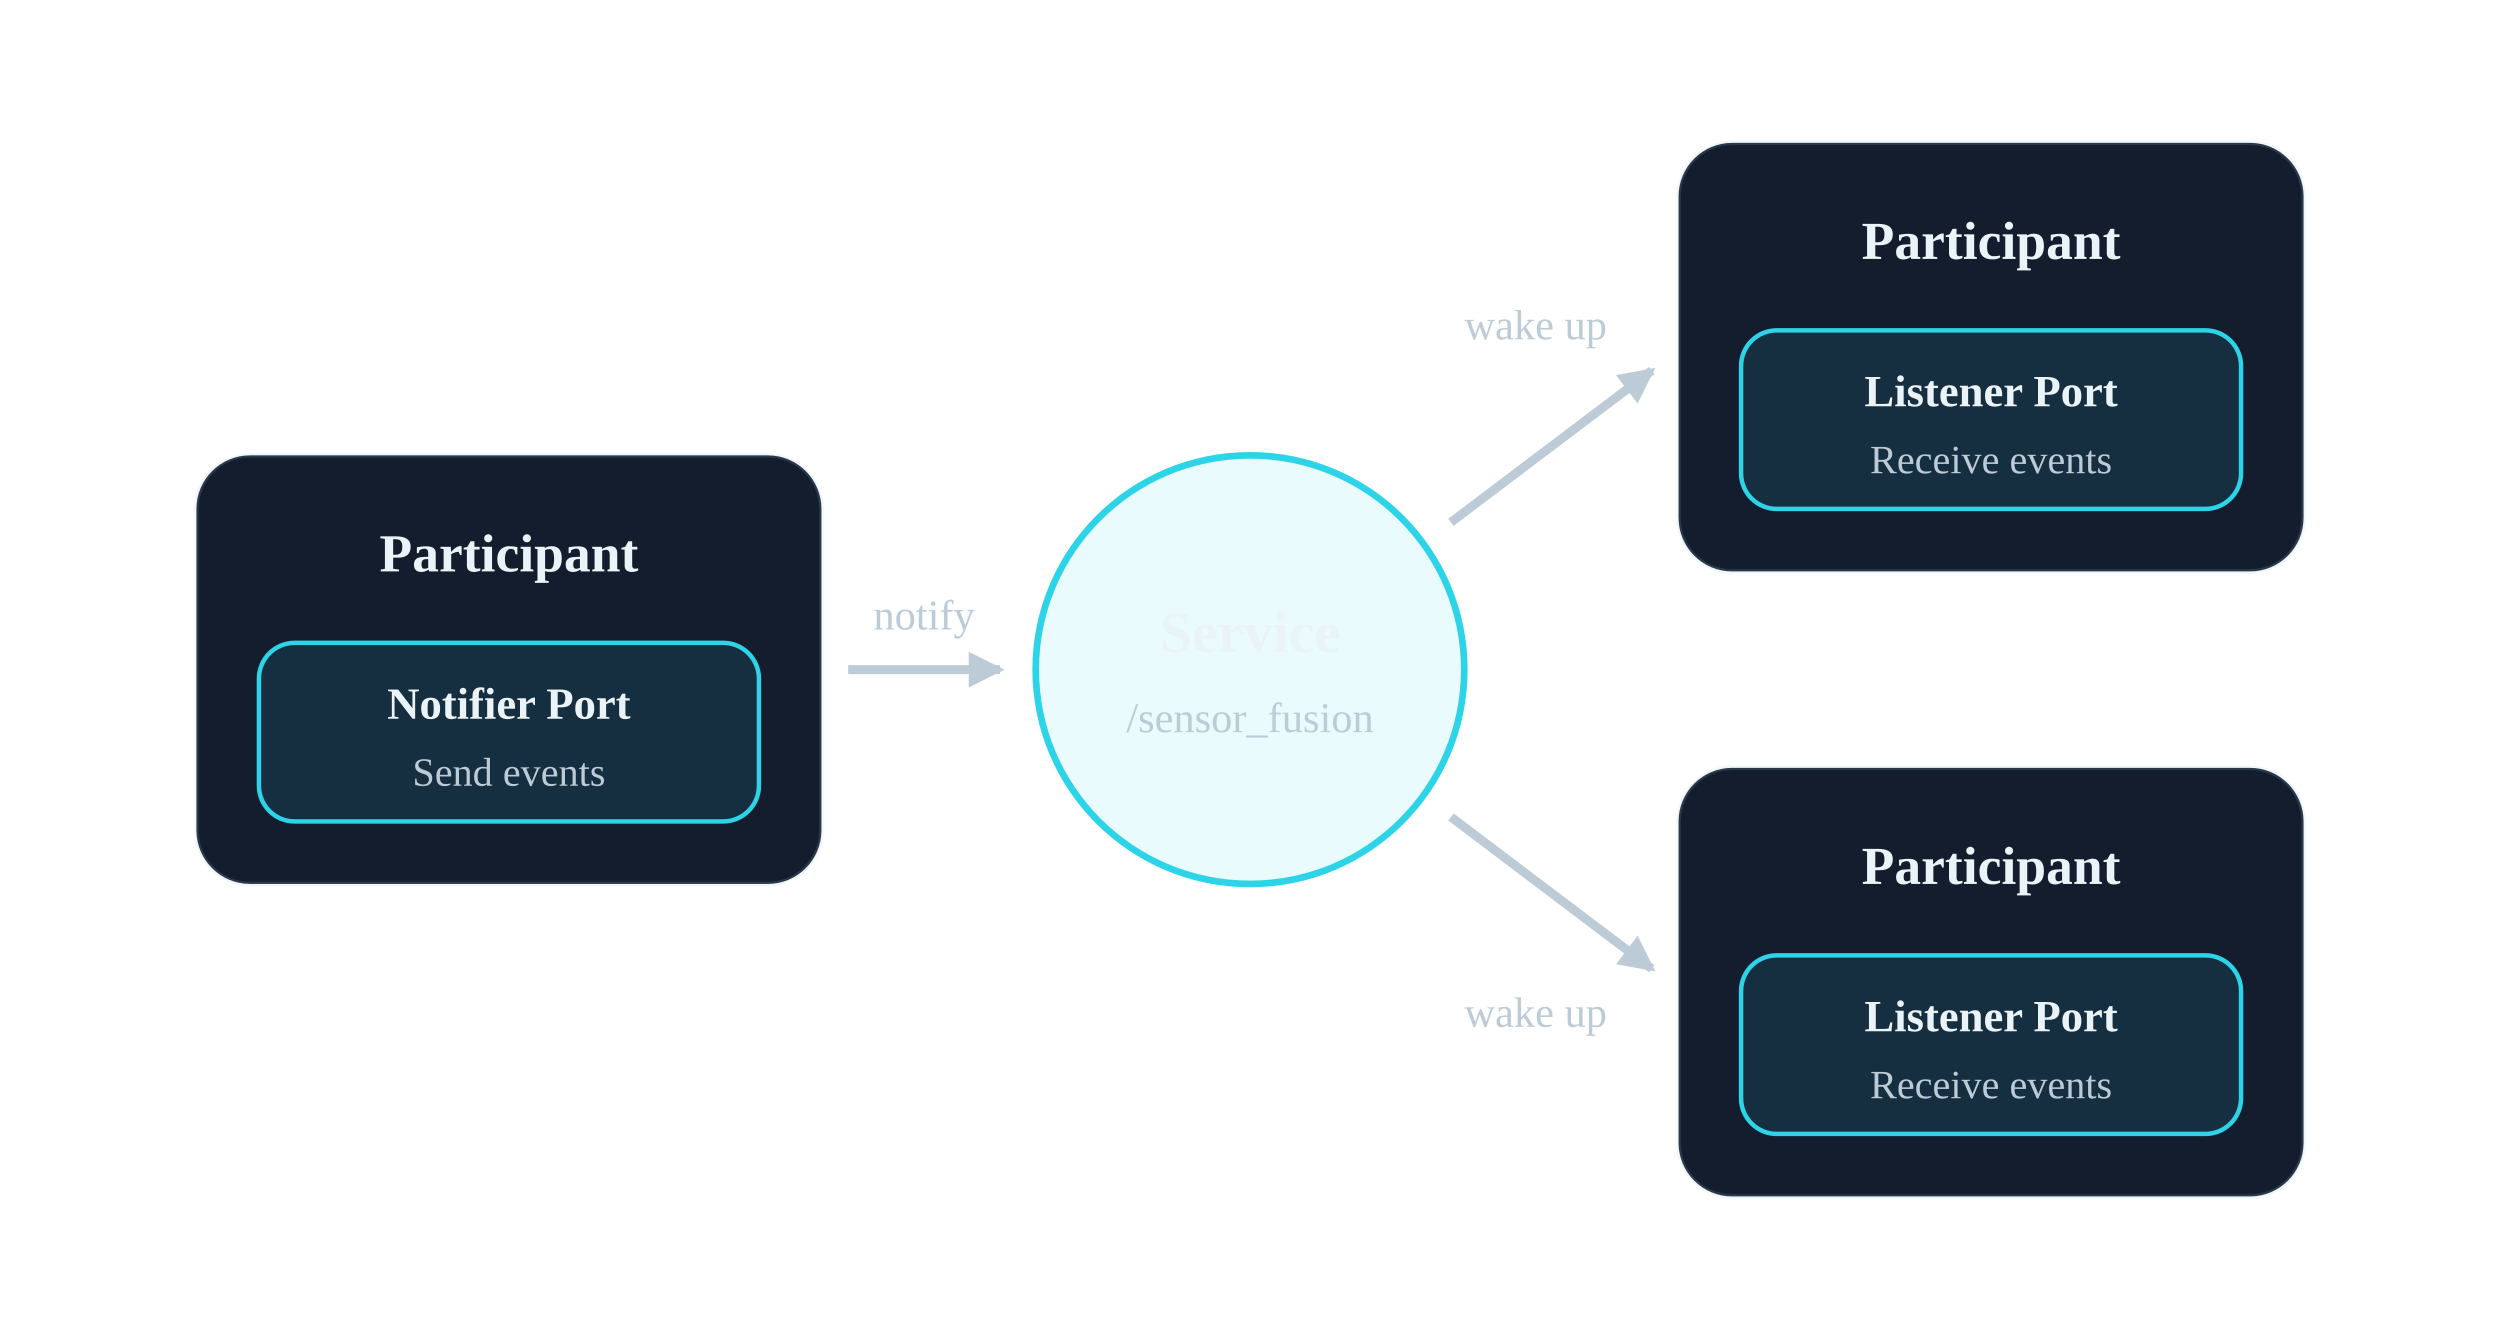
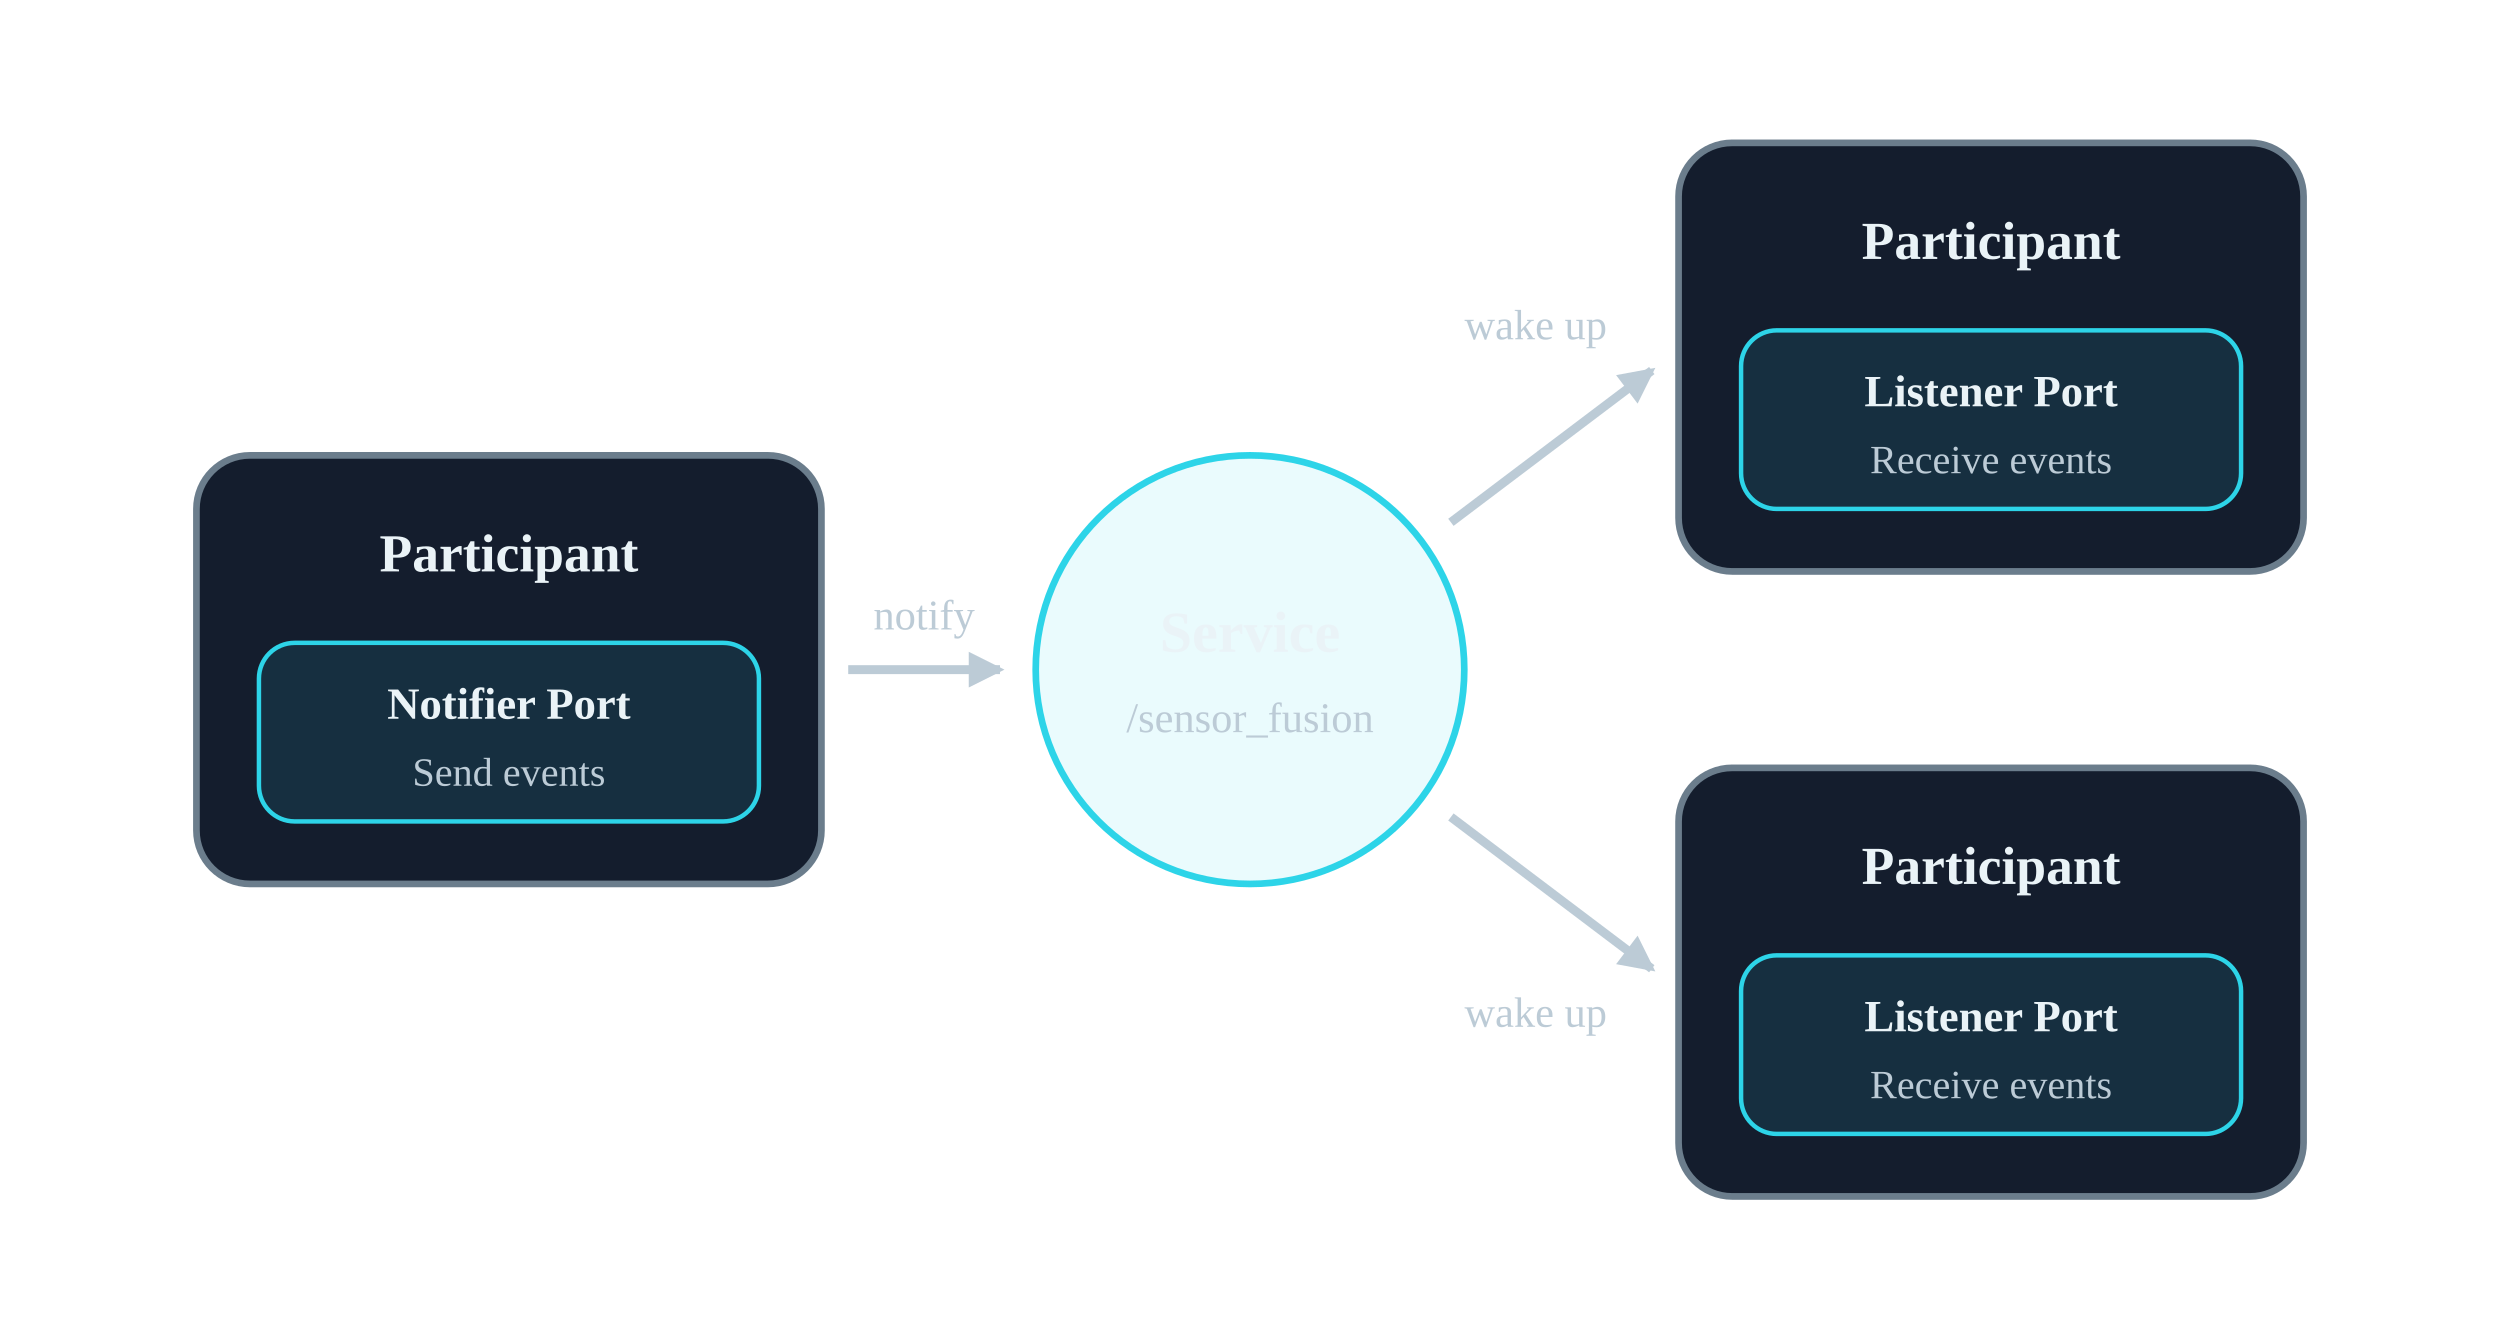
<svg xmlns="http://www.w3.org/2000/svg" viewBox="0 0 560 296" role="img" aria-label="Event communication model">
  <style>
-     .ev-box   { fill: var(--ix-surface, #141d2d); stroke: var(--ix-line, rgba(150,200,230,0.16)); stroke-width: 1; }
+     .ev-box   { fill: var(--ix-surface, #141d2d); stroke: var(--ix-muted-2, #6b7d8c); stroke-width: 1.5; }
    .ev-port  { fill: rgba(45,212,232,0.10); stroke: var(--ix-ice, #2dd4e8); stroke-width: 1; }
    .ev-svc   { fill: rgba(45,212,232,0.10); stroke: var(--ix-ice, #2dd4e8); stroke-width: 1.5; }
    .ev-title { font-family: var(--font-stack, sans-serif); font-weight: 600; font-size: 12px; fill: var(--ix-text, #eaf3f7); }
    .ev-port-t{ font-family: var(--font-stack, sans-serif); font-weight: 600; font-size: 10px; fill: var(--ix-text, #eaf3f7); }
    .ev-sub   { font-family: var(--font-stack, sans-serif); font-size: 9px; fill: var(--ix-muted, #bccbd6); }
    .ev-svc-t { font-family: var(--font-stack, sans-serif); font-weight: 600; font-size: 13px; fill: var(--ix-text, #eaf3f7); }
    .ev-svc-s { font-family: var(--font-stack, sans-serif); font-size: 9.5px; fill: var(--ix-muted, #bccbd6); }
    .ev-flow  { stroke: var(--ix-muted, #bccbd6); stroke-width: 2; fill: none; }
    .ev-label { font-family: var(--font-stack, sans-serif); font-size: 9.5px; fill: var(--ix-muted, #bccbd6); }
  </style>
  <defs>
    <marker id="ev-arrow" markerWidth="10" markerHeight="10" refX="8" refY="5" orient="auto" markerUnits="userSpaceOnUse" overflow="visible">
      <path d="M1,1 L9,5 L1,9 Z" fill="var(--ix-muted, #bccbd6)" />
    </marker>
  </defs>
  <rect class="ev-box" x="44" y="102" width="140" height="96" rx="12" />
  <text class="ev-title" x="114" y="128" text-anchor="middle">Participant</text>
  <rect class="ev-port" x="58" y="144" width="112" height="40" rx="8" />
  <text class="ev-port-t" x="114" y="161" text-anchor="middle">Notifier Port</text>
  <text class="ev-sub" x="114" y="176" text-anchor="middle">Send events</text>
  <circle class="ev-svc" cx="280" cy="150" r="48" />
  <text class="ev-svc-t" x="280" y="146" text-anchor="middle">Service</text>
  <text class="ev-svc-s" x="280" y="164" text-anchor="middle">/sensor_fusion</text>
  <rect class="ev-box" x="376" y="32" width="140" height="96" rx="12" />
  <text class="ev-title" x="446" y="58" text-anchor="middle">Participant</text>
  <rect class="ev-port" x="390" y="74" width="112" height="40" rx="8" />
  <text class="ev-port-t" x="446" y="91" text-anchor="middle">Listener Port</text>
  <text class="ev-sub" x="446" y="106" text-anchor="middle">Receive events</text>
  <rect class="ev-box" x="376" y="172" width="140" height="96" rx="12" />
  <text class="ev-title" x="446" y="198" text-anchor="middle">Participant</text>
  <rect class="ev-port" x="390" y="214" width="112" height="40" rx="8" />
  <text class="ev-port-t" x="446" y="231" text-anchor="middle">Listener Port</text>
  <text class="ev-sub" x="446" y="246" text-anchor="middle">Receive events</text>
  <line class="ev-flow" x1="190" y1="150" x2="224" y2="150" marker-end="url(#ev-arrow)" />
  <text class="ev-label" x="207" y="141" text-anchor="middle">notify</text>
  <line class="ev-flow" x1="325" y1="117" x2="370" y2="83" marker-end="url(#ev-arrow)" />
  <text class="ev-label" x="344" y="76" text-anchor="middle">wake up</text>
  <line class="ev-flow" x1="325" y1="183" x2="370" y2="217" marker-end="url(#ev-arrow)" />
  <text class="ev-label" x="344" y="230" text-anchor="middle">wake up</text>
</svg>
